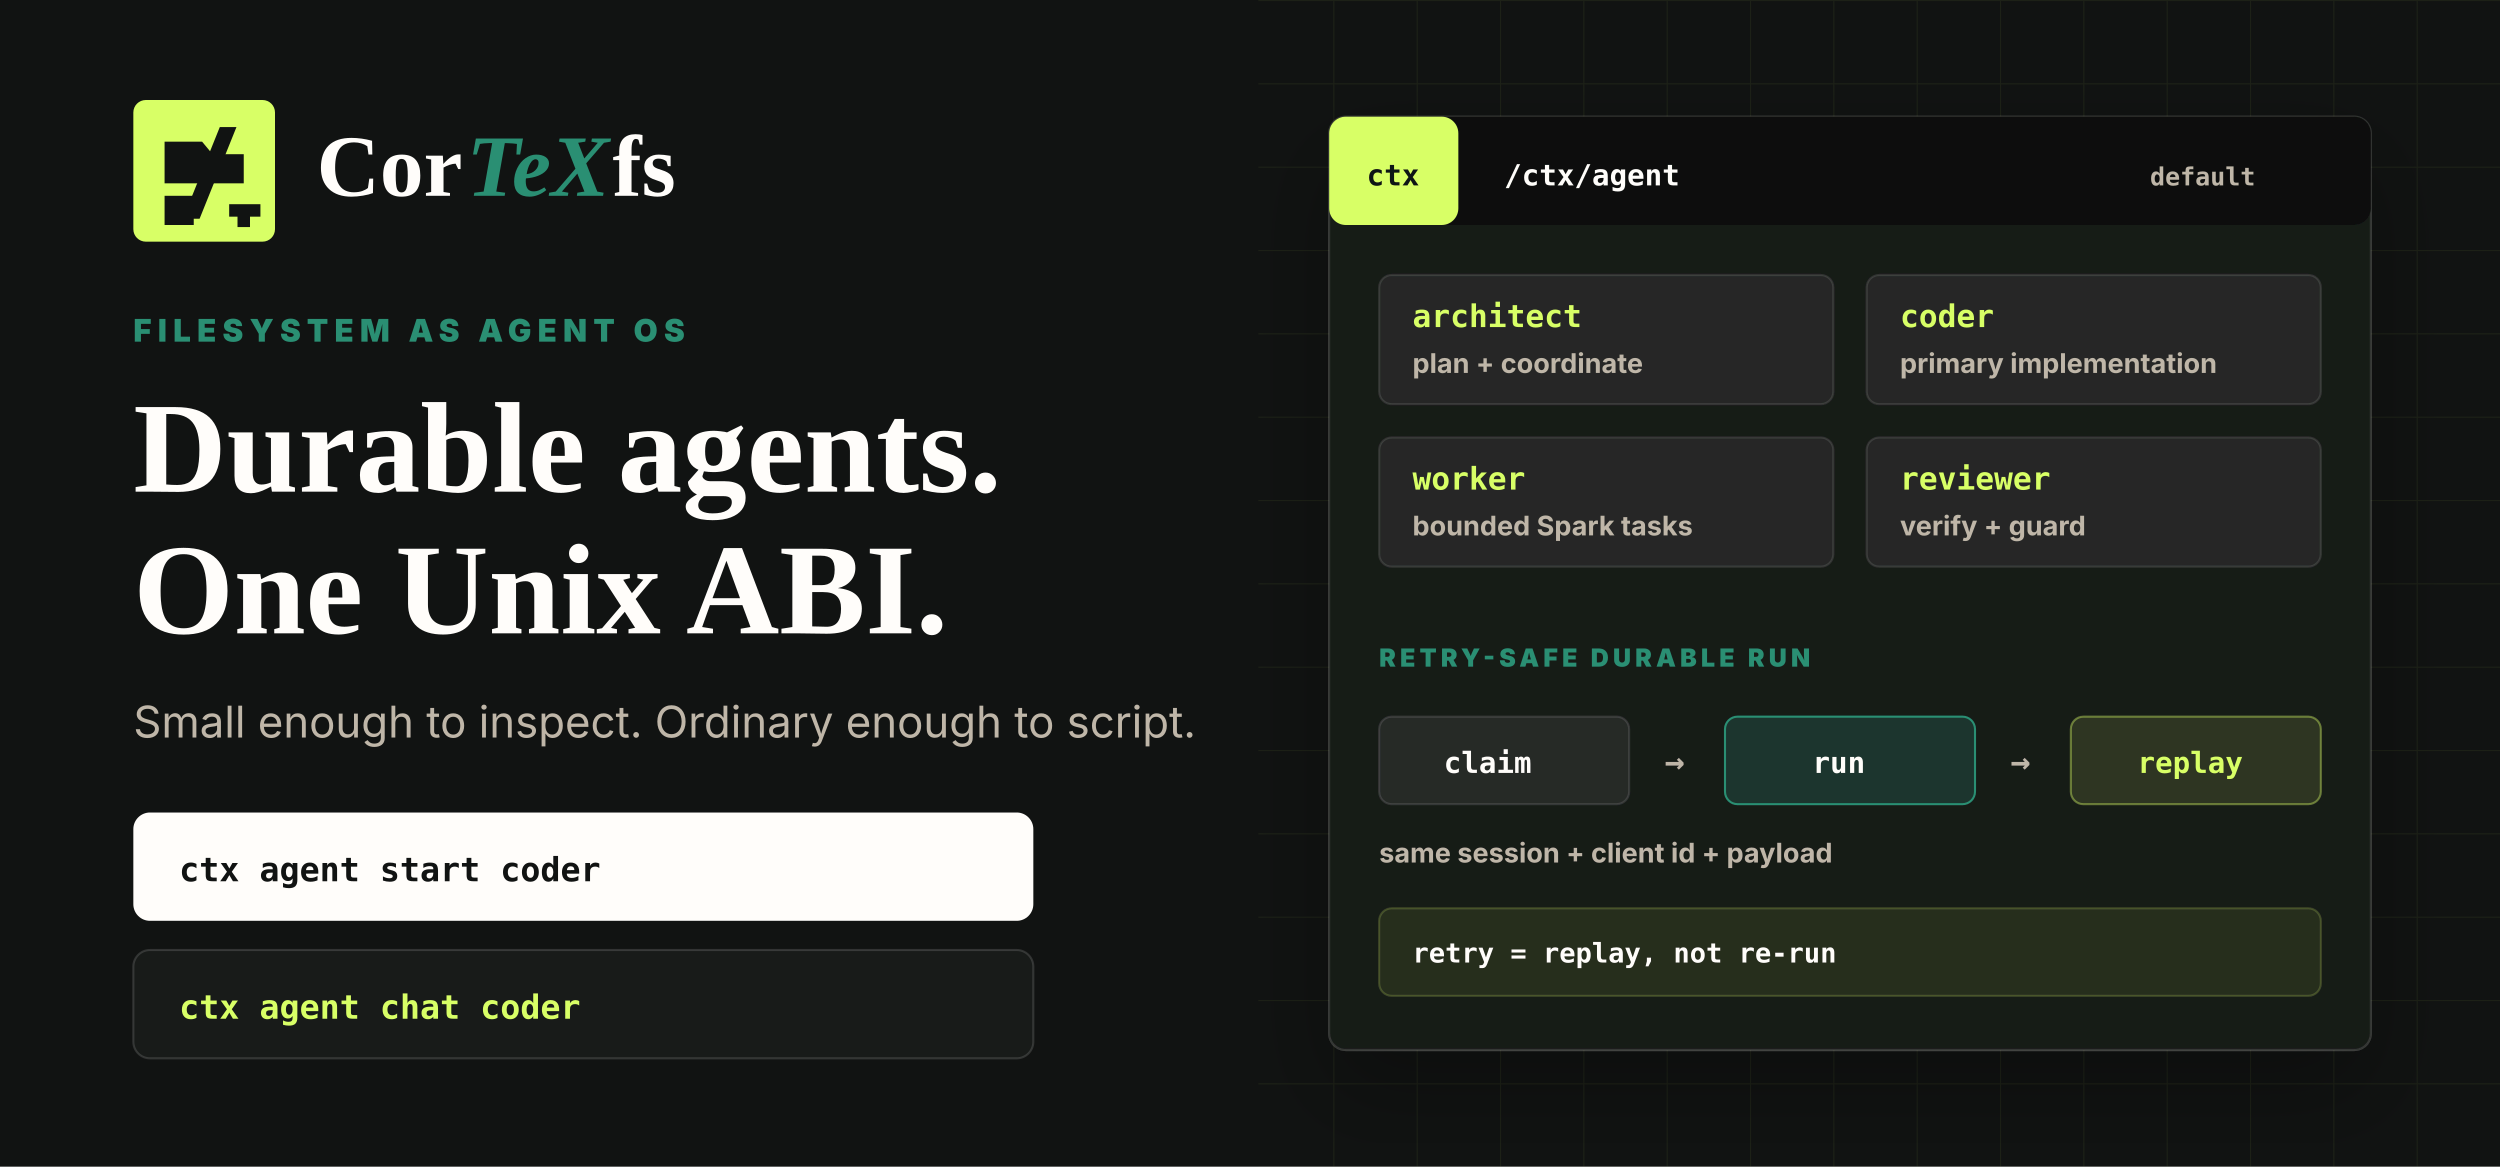
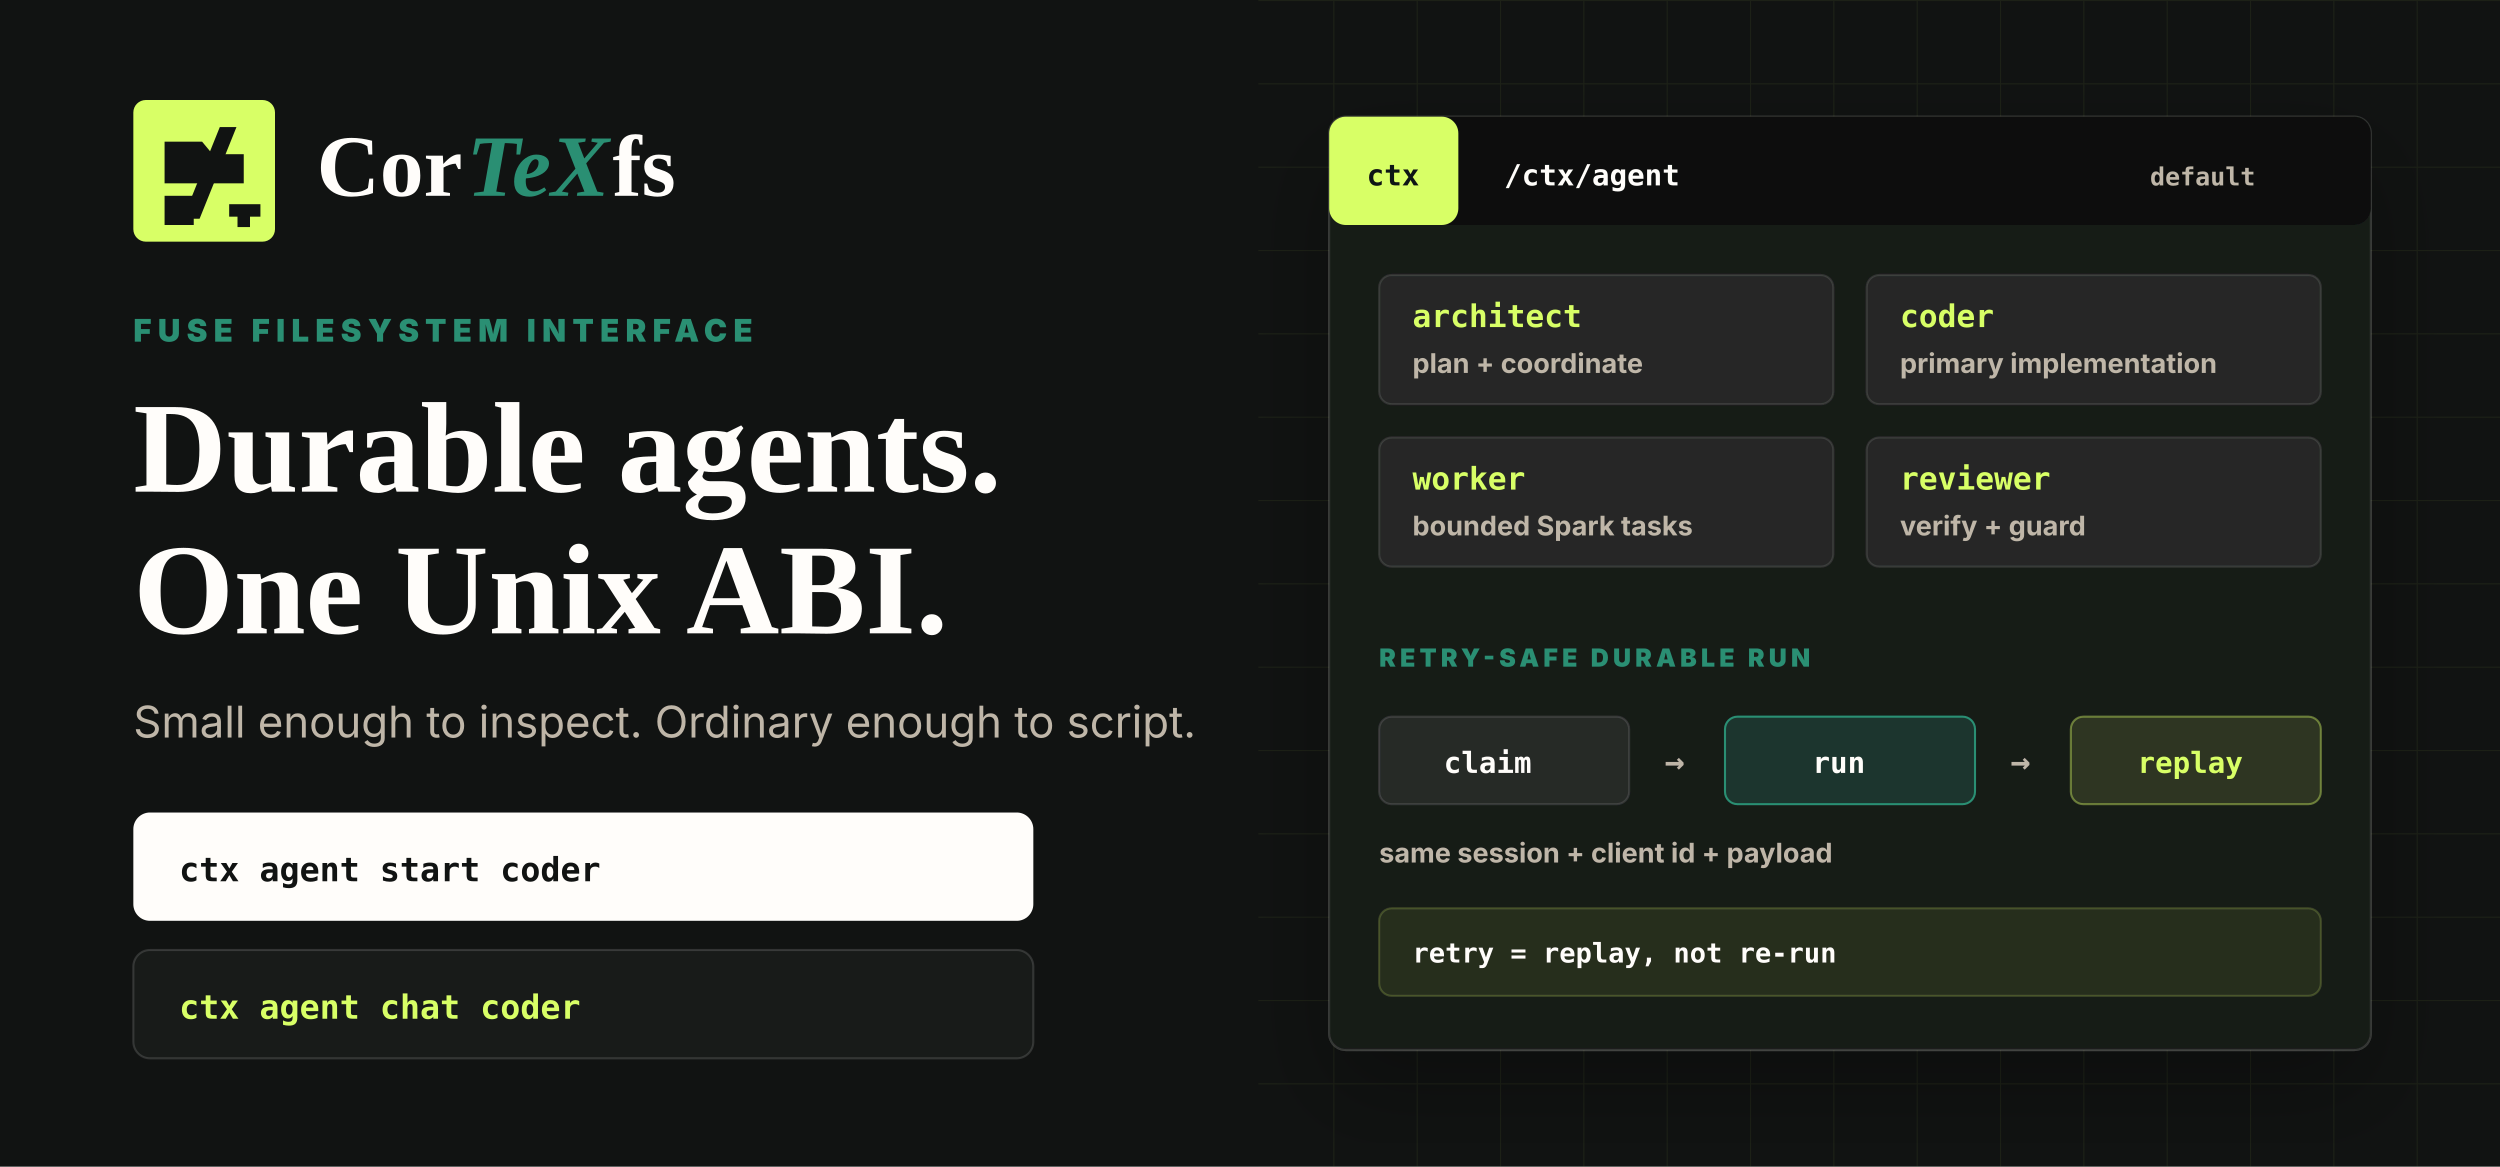
<svg xmlns="http://www.w3.org/2000/svg" width="1200" height="560" viewBox="0 0 1200 560" role="img" aria-labelledby="title desc">
  <defs>
    <pattern id="grid" width="40" height="40" patternUnits="userSpaceOnUse">
      <path d="M40 0H0V40" fill="none" stroke="#d8ff66" stroke-opacity=".06" />
    </pattern>
    <filter id="shadow" x="-8%" y="-10%" width="116%" height="120%">
      <feDropShadow dx="0" dy="20" stdDeviation="22" flood-color="#000" flood-opacity=".28" />
    </filter>
    <style>.serif{font-family:Georgia,"Times New Roman",serif}.sans{font-family:Inter,ui-sans-serif,system-ui,-apple-system,"Segoe UI",sans-serif}.mono{font-family:ui-monospace,SFMono-Regular,Menlo,Consolas,monospace}.paper{fill:#fffdfa}.muted{fill:#bfb6a8}.mint{fill:#2a8f73}.lime{fill:#d8ff66}.ink{fill:#111312}.soft{fill:#fffdfa;fill-opacity:.06;stroke:#fffdfa;stroke-opacity:.11}</style>
  </defs>
  <rect width="1200" height="560" fill="#111312" />
  <rect x="604" width="596" height="560" fill="url(#grid)" />
  <g transform="translate(64 48)">
    <rect width="68" height="68" rx="6" fill="#d8ff66" />
    <path fill="#111312" d="M41.5 13h8L31.8 57h-8l17.7-44Z" />
    <path fill="#111312" d="M15 20h18l5 6h15v14H15V20Zm0 26h14v14H15V46Zm31 4h15v6h-5v5h-6v-5h-4v-6Z" />
    <text class="serif paper" x="88" y="46" font-size="42" font-weight="700">Cor</text>
    <text class="serif mint" x="160" y="46" font-size="42" font-weight="700" font-style="italic">TeX</text>
    <text class="serif paper" x="230" y="46" font-size="42" font-weight="700">fs</text>
  </g>
  <g transform="translate(64 164)">
-     <text class="sans mint" x="0" y="0" font-size="15" font-weight="900" letter-spacing="3">FILESYSTEM AS AGENT OS</text>
+     <text class="sans mint" x="0" y="0" font-size="15" font-weight="900" letter-spacing="3">FUSE FILESYSTEM INTERFACE</text>
    <text class="serif paper" x="0" y="72" font-size="62" font-weight="650">Durable agents.</text>
    <text class="serif paper" x="0" y="140" font-size="62" font-weight="650">One Unix ABI.</text>
    <text class="sans muted" x="0" y="190" font-size="21">Small enough to inspect. Ordinary enough to script.</text>
    <rect x="0" y="226" width="432" height="52" rx="8" fill="#fffdfa" />
    <text class="mono ink" x="22" y="259" font-size="16" font-weight="900">ctx agent start coder</text>
    <rect x="0" y="292" width="432" height="52" rx="8" fill="#181b19" stroke="#fffdfa" stroke-opacity=".14" />
    <text class="mono lime" x="22" y="325" font-size="16" font-weight="900">ctx agent chat coder</text>
  </g>
  <g transform="translate(638 56)" filter="url(#shadow)">
    <rect width="500" height="448" rx="8" fill="#181b19" stroke="#fffdfa" stroke-opacity=".13" />
    <rect width="500" height="52" rx="8" fill="#0f1110" />
    <rect width="62" height="52" rx="8" fill="#d8ff66" />
    <text class="mono ink" x="18" y="33" font-size="14" font-weight="950">ctx</text>
    <text class="mono paper" x="84" y="33" font-size="14" font-weight="850">/ctx/agent</text>
    <text class="mono muted" x="394" y="33" font-size="12" font-weight="850">default</text>
    <g transform="translate(24 76)">
      <rect class="soft" width="218" height="62" rx="6" />
      <text class="mono lime" x="16" y="25" font-size="15" font-weight="900">architect</text>
      <text class="sans muted" x="16" y="47" font-size="13" font-weight="700">plan + coordinate</text>
      <rect class="soft" x="234" width="218" height="62" rx="6" />
      <text class="mono lime" x="250" y="25" font-size="15" font-weight="900">coder</text>
      <text class="sans muted" x="250" y="47" font-size="13" font-weight="700">primary implementation</text>
      <rect class="soft" y="78" width="218" height="62" rx="6" />
      <text class="mono lime" x="16" y="103" font-size="15" font-weight="900">worker</text>
      <text class="sans muted" x="16" y="125" font-size="13" font-weight="700">bounded Spark tasks</text>
      <rect class="soft" x="234" y="78" width="218" height="62" rx="6" />
      <text class="mono lime" x="250" y="103" font-size="15" font-weight="900">reviewer</text>
      <text class="sans muted" x="250" y="125" font-size="13" font-weight="700">verify + guard</text>
      <text class="sans mint" x="0" y="188" font-size="12" font-weight="900" letter-spacing="2">RETRY-SAFE DURABLE RUN</text>
      <rect x="0" y="212" width="120" height="42" rx="6" fill="#fffdfa" fill-opacity=".07" stroke="#fffdfa" stroke-opacity=".12" />
      <text class="mono paper" x="31" y="239" font-size="14" font-weight="850">claim</text>
      <text class="mono muted" x="137" y="239" font-size="16" font-weight="850">→</text>
      <rect x="166" y="212" width="120" height="42" rx="6" fill="#2a8f73" fill-opacity=".22" stroke="#2a8f73" />
      <text class="mono paper" x="208" y="239" font-size="14" font-weight="850">run</text>
      <text class="mono muted" x="303" y="239" font-size="16" font-weight="850">→</text>
      <rect x="332" y="212" width="120" height="42" rx="6" fill="#d8ff66" fill-opacity=".12" stroke="#d8ff66" stroke-opacity=".4" />
      <text class="mono lime" x="364" y="239" font-size="14" font-weight="850">replay</text>
      <text class="sans muted" x="0" y="282" font-size="13" font-weight="700">same session + client id + payload</text>
      <rect x="0" y="304" width="452" height="42" rx="6" fill="#d8ff66" fill-opacity=".08" stroke="#d8ff66" stroke-opacity=".2" />
      <text class="mono paper" x="16" y="330" font-size="13" font-weight="850">retry = replay, not re-run</text>
    </g>
  </g>
</svg>
